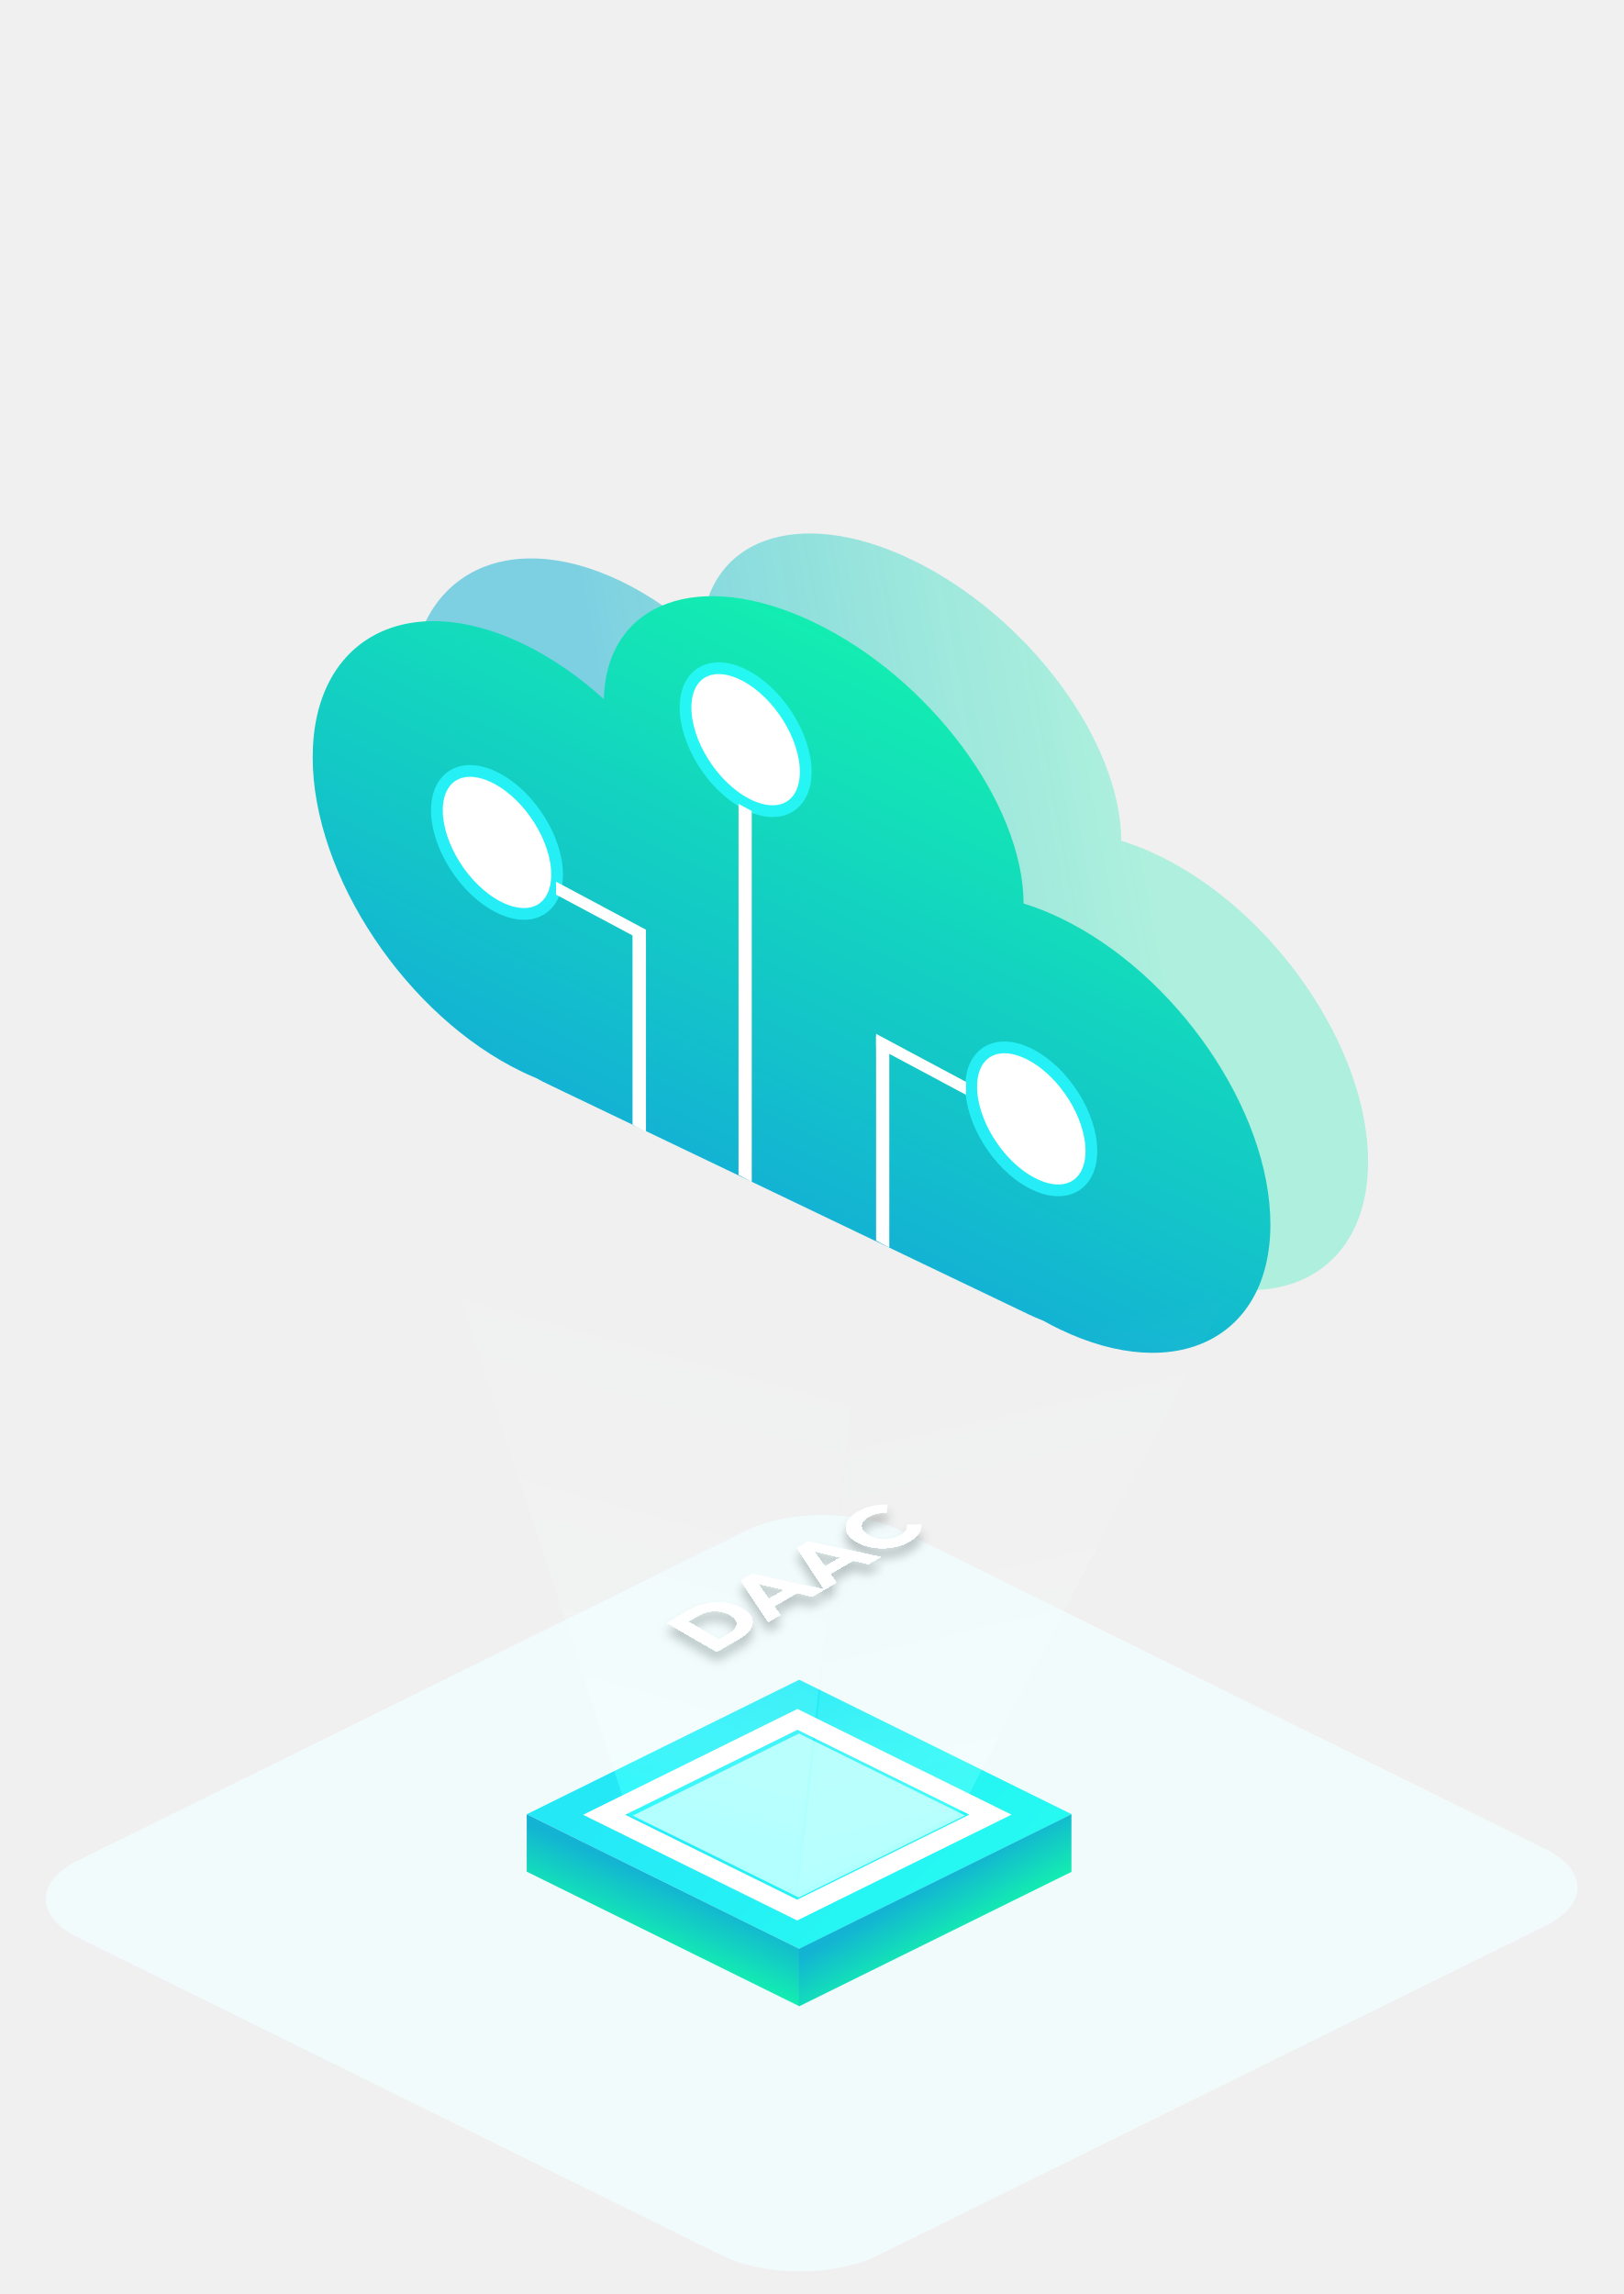
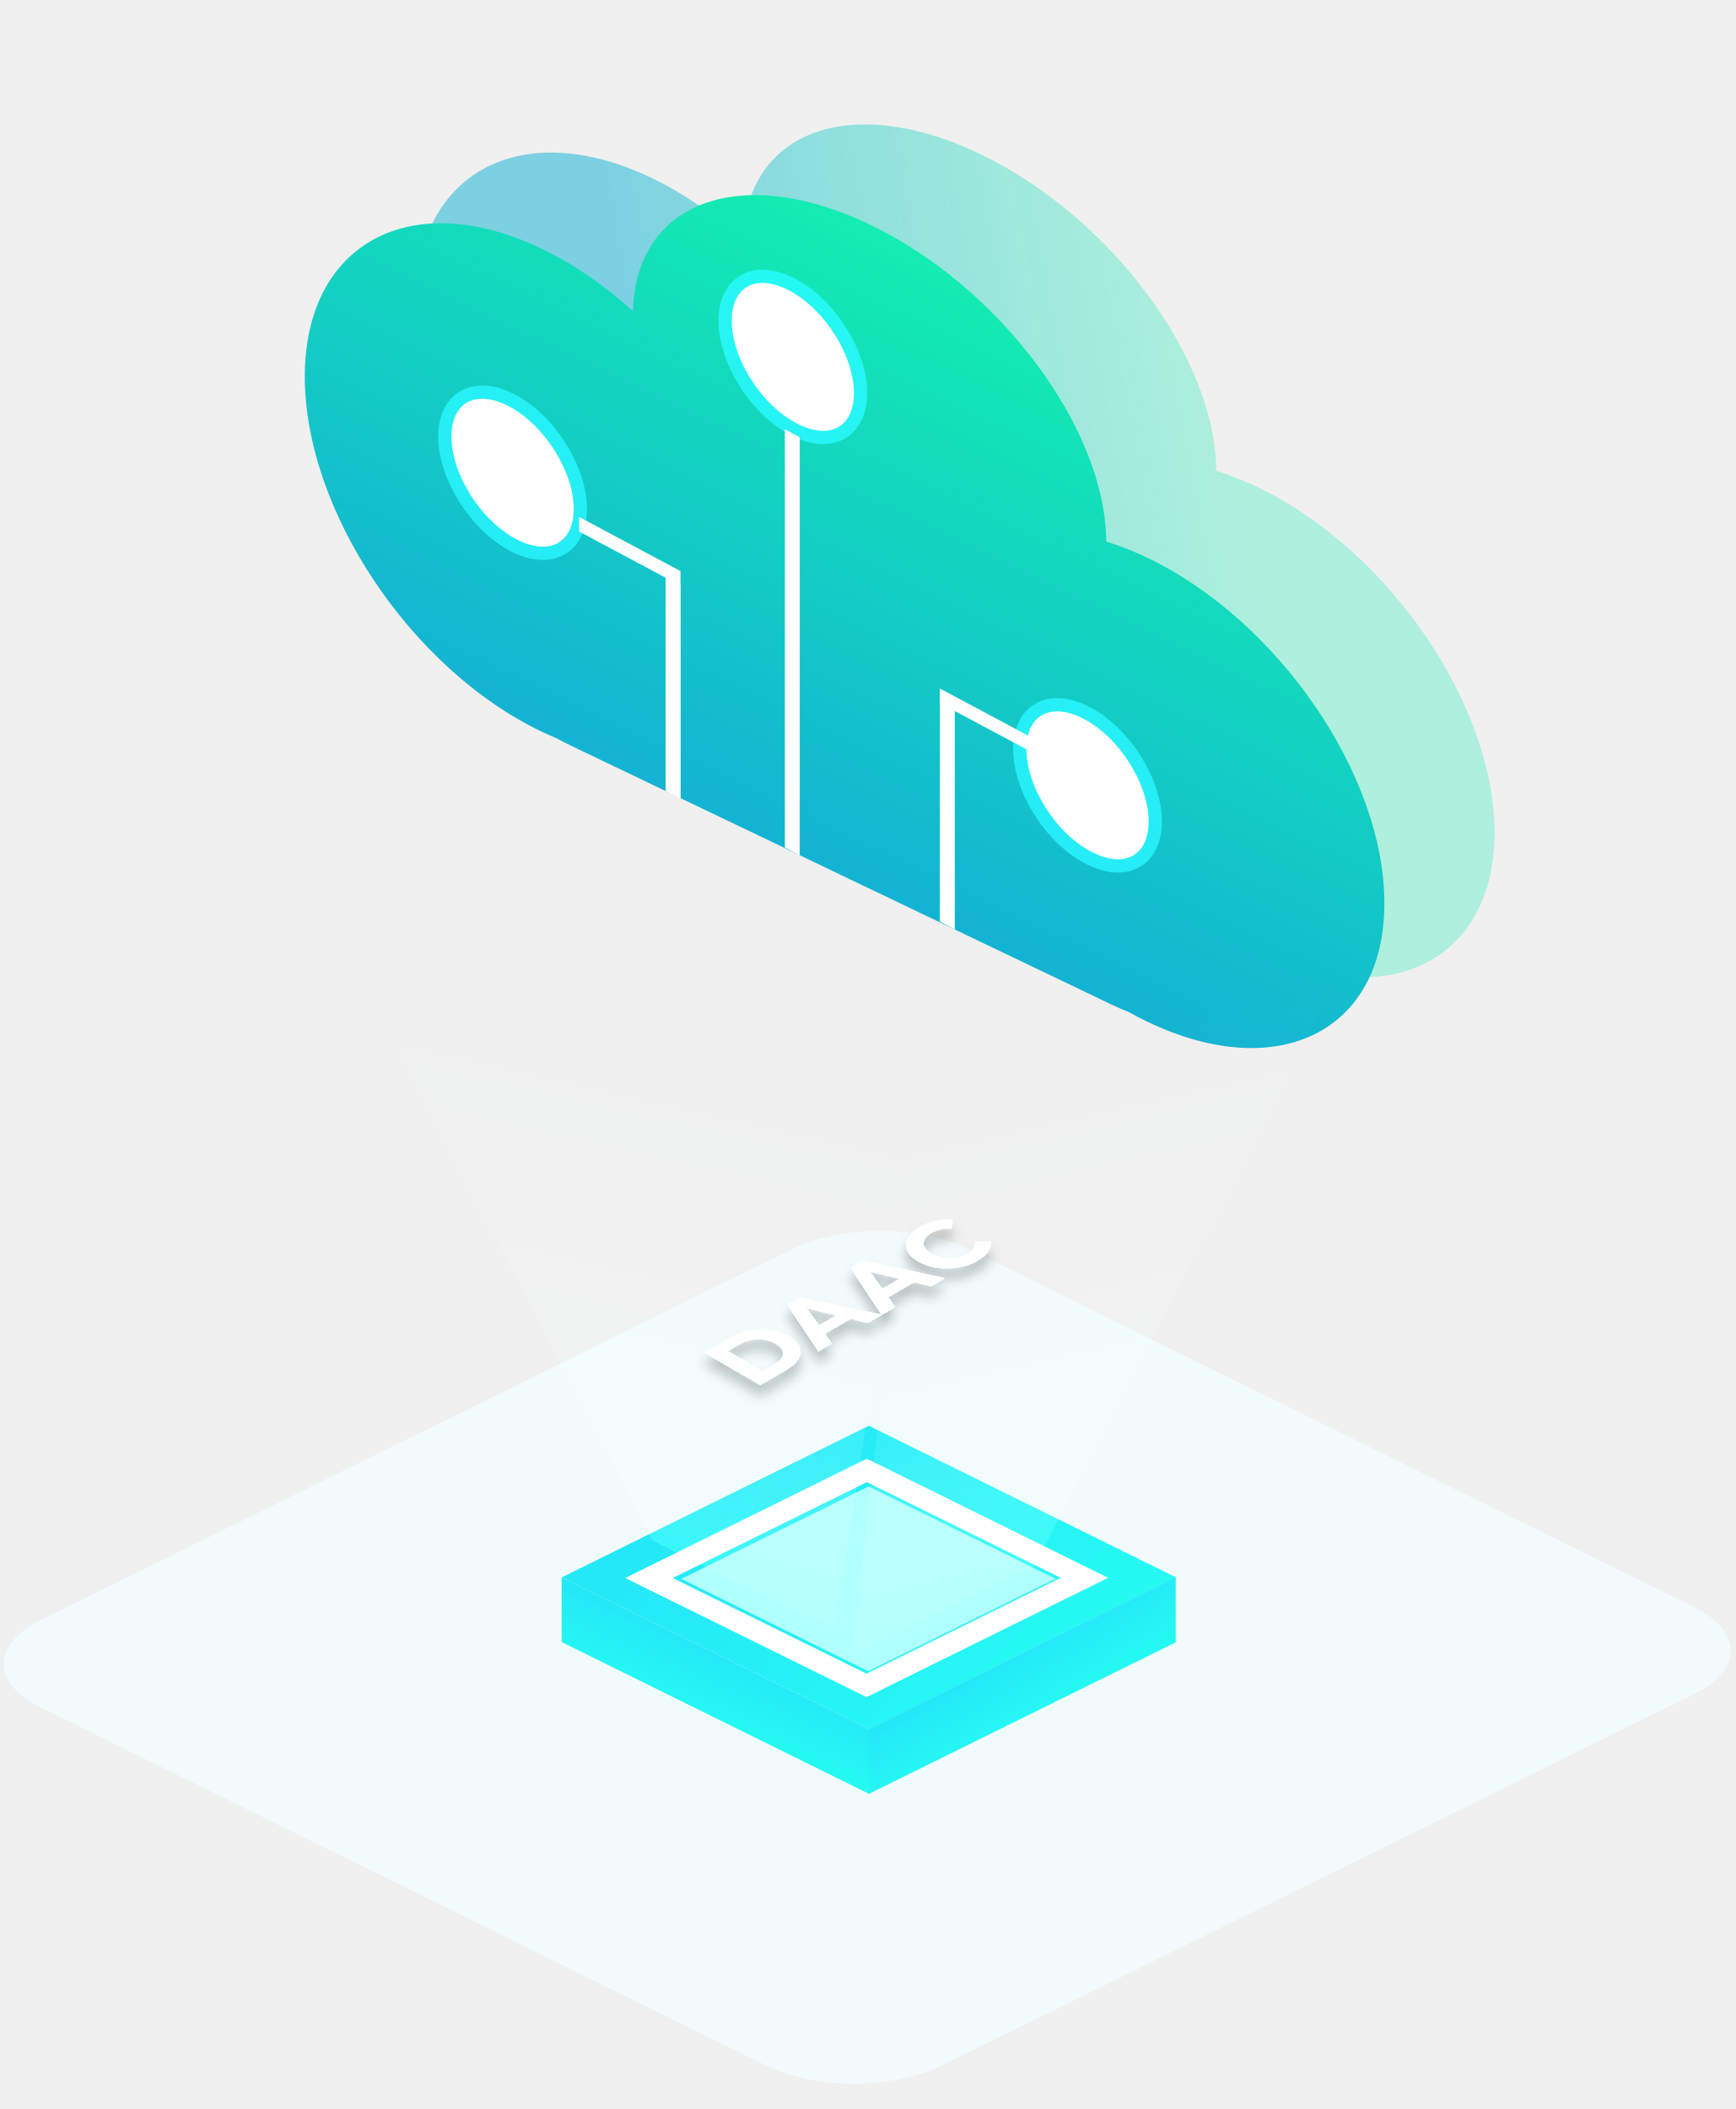
- <svg xmlns="http://www.w3.org/2000/svg" width="691" height="976" viewBox="0 0 691 976" fill="none">
-   <path fill-rule="evenodd" clip-rule="evenodd" d="M298.476 270.762C299.552 229.426 339.12 214.734 387.775 238.033C436.976 261.595 476.886 315.109 477.095 357.715C482.14 359.267 487.331 361.302 492.629 363.839C542.043 387.503 582.102 445.884 582.102 494.237C582.102 542.591 542.043 562.606 492.629 538.942C490.189 537.774 487.772 536.521 485.382 535.189C483.306 534.382 481.207 533.472 479.087 532.457L274.88 434.667C273.15 433.838 271.434 432.953 269.733 432.013C267.812 431.219 265.875 430.355 263.923 429.42C214.592 405.797 174.602 345.842 174.602 295.509C174.602 245.175 214.592 223.522 263.923 247.145C276.173 253.012 287.847 261.119 298.476 270.762Z" fill="url(#paint0_linear_149_22)" />
-   <rect width="129.304" height="129.304" transform="matrix(0.89668 -0.44268 0.89668 0.44268 224.117 771.894)" fill="url(#paint1_linear_149_22)" />
+ <svg xmlns="http://www.w3.org/2000/svg" width="655" height="796" viewBox="0 0 655 796" fill="none">
+   <rect width="129.304" height="129.304" transform="matrix(0.89668 -0.44268 0.89668 0.44268 212 595.359)" fill="url(#paint0_linear_153_40)" />
  <g style="mix-blend-mode:screen">
-     <rect width="78.853" height="78.717" transform="matrix(0.89668 -0.44268 0.89668 0.44268 269.273 772.456)" fill="#A2FFE5" />
+     <rect width="78.853" height="78.717" transform="matrix(0.89668 -0.44268 0.89668 0.44268 257.156 595.921)" fill="#A2FFE5" />
+   </g>
+   <rect x="8.967" width="91.707" height="91.571" transform="matrix(0.89668 -0.44268 0.89668 0.44268 236.919 599.549)" stroke="white" stroke-width="10" />
+   <rect width="129.304" height="24.412" transform="matrix(0.89668 0.44268 0 1 212 595.359)" fill="url(#paint1_linear_153_40)" />
+   <rect width="129.304" height="24.506" transform="matrix(0.89668 -0.44268 0 1 327.836 652.599)" fill="url(#paint2_linear_153_40)" />
+   <path fill-rule="evenodd" clip-rule="evenodd" d="M280.476 90.762C281.552 49.426 321.12 34.734 369.774 58.033C418.976 81.595 458.885 135.109 459.094 177.714C464.14 179.266 469.331 181.301 474.629 183.839C524.044 207.502 564.103 265.884 564.103 314.237C564.103 362.591 524.044 382.606 474.629 358.942C472.189 357.773 469.772 356.52 467.381 355.188C465.306 354.381 463.208 353.472 461.089 352.457L256.883 254.667C255.155 253.839 253.44 252.955 251.741 252.016C249.817 251.221 247.877 250.356 245.923 249.42C196.592 225.796 156.602 165.842 156.602 115.508C156.602 65.175 196.592 43.522 245.923 67.145C258.173 73.011 269.847 81.118 280.476 90.762Z" fill="url(#paint3_linear_153_40)" />
+   <g style="mix-blend-mode:screen">
+     <rect width="390.703" height="379.551" rx="37" transform="matrix(0.89668 -0.44268 0.89668 0.44268 -18 627.957)" fill="#13B3D3" />
+   </g>
+   <path fill-rule="evenodd" clip-rule="evenodd" d="M238.921 117.446C239.997 76.11 279.566 61.418 328.22 84.718C377.421 108.279 417.331 161.793 417.54 204.398C422.585 205.95 427.776 207.985 433.075 210.523C482.49 234.187 522.548 292.568 522.548 340.921C522.548 389.275 482.49 409.29 433.075 385.626C430.635 384.457 428.217 383.204 425.826 381.872C423.751 381.065 421.653 380.156 419.535 379.141L215.328 281.351C213.6 280.523 211.885 279.639 210.186 278.7C208.263 277.905 206.323 277.04 204.368 276.104C155.037 252.481 115.047 192.526 115.047 142.193C115.047 91.859 155.037 70.206 204.368 93.829C216.618 99.696 228.292 107.802 238.921 117.446Z" fill="url(#paint4_linear_153_40)" />
+   <g style="mix-blend-mode:screen">
+     <path d="M324.835 148.358C324.835 163.221 313.512 169.476 299.262 161.867C285.013 154.259 273.69 135.913 273.69 121.05C273.69 106.187 285.013 99.933 299.262 107.541C313.512 115.149 324.835 133.495 324.835 148.358Z" fill="white" />
+     <path d="M324.835 148.358C324.835 163.221 313.512 169.476 299.262 161.867C285.013 154.259 273.69 135.913 273.69 121.05C273.69 106.187 285.013 99.933 299.262 107.541C313.512 115.149 324.835 133.495 324.835 148.358Z" stroke="#13B3D3" stroke-width="5" />
  </g>
  <g style="mix-blend-mode:screen">
-     <rect width="390.703" height="379.551" rx="37" transform="matrix(0.89668 -0.44268 0.89668 0.44268 0 807.957)" fill="#13B3D3" />
-   </g>
-   <rect x="8.967" width="91.707" height="91.571" transform="matrix(0.89668 -0.44268 0.89668 0.44268 249.036 776.084)" stroke="white" stroke-width="10" />
-   <rect width="129.304" height="24.412" transform="matrix(0.89668 0.44268 0 1 224.117 771.894)" fill="url(#paint2_linear_149_22)" />
-   <rect width="129.304" height="24.506" transform="matrix(0.89668 -0.44268 0 1 339.953 829.134)" fill="url(#paint3_linear_149_22)" />
-   <path fill-rule="evenodd" clip-rule="evenodd" d="M256.921 297.446C257.997 256.11 297.566 241.418 346.22 264.717C395.422 288.279 435.332 341.793 435.54 384.399C440.585 385.951 445.776 387.986 451.074 390.523C500.489 414.187 540.547 472.568 540.547 520.922C540.547 569.275 500.489 589.29 451.074 565.626C448.634 564.458 446.218 563.205 443.827 561.873C441.751 561.066 439.652 560.156 437.532 559.141L233.326 461.351C231.596 460.522 229.879 459.637 228.178 458.697C226.257 457.903 224.32 457.039 222.368 456.104C173.037 432.481 133.047 372.526 133.047 322.193C133.047 271.859 173.037 250.206 222.368 273.829C234.618 279.696 246.292 287.803 256.921 297.446Z" fill="url(#paint4_linear_149_22)" />
-   <g style="mix-blend-mode:screen">
-     <path d="M464.382 489.684C464.382 504.547 453.059 510.801 438.809 503.193C424.56 495.585 413.237 477.239 413.237 462.376C413.237 447.513 424.56 441.259 438.809 448.867C453.059 456.475 464.382 474.821 464.382 489.684Z" fill="white" />
-     <path d="M464.382 489.684C464.382 504.547 453.059 510.801 438.809 503.193C424.56 495.585 413.237 477.239 413.237 462.376C413.237 447.513 424.56 441.259 438.809 448.867C453.059 456.475 464.382 474.821 464.382 489.684Z" stroke="#13B3D3" stroke-width="5" />
+     <path d="M218.586 195.113L256.851 215.544V221.051L218.586 200.62V195.113Z" fill="white" />
  </g>
  <g style="mix-blend-mode:screen">
-     <path d="M342.835 328.358C342.835 343.221 331.512 349.476 317.262 341.867C303.013 334.259 291.69 315.913 291.69 301.05C291.69 286.187 303.013 279.933 317.262 287.541C331.512 295.149 342.835 313.495 342.835 328.358Z" fill="white" />
-     <path d="M342.835 328.358C342.835 343.221 331.512 349.476 317.262 341.867C303.013 334.259 291.69 315.913 291.69 301.05C291.69 286.187 303.013 279.933 317.262 287.541C331.512 295.149 342.835 313.495 342.835 328.358Z" stroke="#13B3D3" stroke-width="5" />
+     <path d="M354.766 259.862L393.031 280.293V285.8L354.766 265.369V259.862Z" fill="white" />
  </g>
  <g style="mix-blend-mode:screen">
-     <path d="M236.586 375.113L274.851 395.544V401.051L236.586 380.62V375.113Z" fill="white" />
+     <path d="M251.227 217.789L256.854 220.794V301.443L251.227 298.439V217.789Z" fill="white" />
  </g>
  <g style="mix-blend-mode:screen">
-     <path d="M372.766 439.862L411.031 460.293V465.8L372.766 445.369V439.862Z" fill="white" />
+     <path d="M251.227 217.789L256.854 220.794V301.443L251.227 298.439V217.789Z" fill="white" />
  </g>
  <g style="mix-blend-mode:screen">
-     <path d="M269.227 397.789L274.854 400.794V481.443L269.227 478.439V397.789Z" fill="white" />
+     <path d="M354.766 260.903L360.393 263.907V350.822L354.766 347.817V260.903Z" fill="white" />
  </g>
  <g style="mix-blend-mode:screen">
-     <path d="M269.227 397.789L274.854 400.794V481.443L269.227 478.439V397.789Z" fill="white" />
+     <path d="M296.242 162.025L301.869 165.03V322.863L296.242 319.858V162.025Z" fill="white" />
  </g>
  <g style="mix-blend-mode:screen">
-     <path d="M372.766 440.903L378.393 443.907V530.822L372.766 527.817V440.903Z" fill="white" />
+     <path d="M219.046 192.073C219.046 206.936 207.723 213.19 193.473 205.582C179.224 197.973 167.901 179.628 167.901 164.764C167.901 149.901 179.224 143.647 193.473 151.255C207.723 158.864 219.046 177.209 219.046 192.073Z" fill="white" />
+     <path d="M219.046 192.073C219.046 206.936 207.723 213.19 193.473 205.582C179.224 197.973 167.901 179.628 167.901 164.764C167.901 149.901 179.224 143.647 193.473 151.255C207.723 158.864 219.046 177.209 219.046 192.073Z" stroke="#13B3D3" stroke-width="5" />
+   </g>
+   <g filter="url(#filter0_d_153_40)">
+     <path d="M286.961 522.678L265.743 510.428L275.382 504.863C277.686 503.533 280.161 502.617 282.808 502.115C285.435 501.602 288.032 501.515 290.598 501.853C293.164 502.191 295.529 502.985 297.691 504.233C299.833 505.47 301.207 506.835 301.813 508.328C302.399 509.81 302.258 511.315 301.389 512.843C300.5 514.36 298.903 515.783 296.6 517.113L286.961 522.678ZM287.84 517.515L292.326 514.925C293.74 514.109 294.7 513.251 295.205 512.353C295.71 511.431 295.751 510.521 295.326 509.623C294.922 508.713 294.053 507.873 292.72 507.103C291.366 506.321 289.911 505.82 288.355 505.598C286.799 505.353 285.233 505.382 283.657 505.685C282.081 505.965 280.585 506.514 279.171 507.33L274.685 509.92L287.84 517.515ZM308.918 510.001L297.157 492.291L302.007 489.491L332.712 496.263L327.559 499.238L301.068 492.903L303.007 491.783L313.95 507.096L308.918 510.001ZM309.1 504.646L306.675 501.741L317.587 495.441L322.649 496.823L309.1 504.646ZM332.806 496.209L321.045 478.499L325.895 475.699L356.6 482.472L351.447 485.447L324.955 479.112L326.895 477.992L337.837 493.304L332.806 496.209ZM332.988 490.854L330.563 487.949L341.475 481.649L346.536 483.032L332.988 490.854ZM369.023 475.719C367.386 476.664 365.598 477.393 363.658 477.907C361.718 478.397 359.738 478.653 357.717 478.677C355.696 478.7 353.726 478.496 351.806 478.064C349.907 477.621 348.159 476.938 346.563 476.017C344.966 475.095 343.784 474.086 343.016 472.989C342.268 471.881 341.915 470.743 341.955 469.577C342.016 468.398 342.481 467.255 343.35 466.147C344.198 465.027 345.451 463.988 347.108 463.032C348.947 461.97 350.927 461.2 353.049 460.722C355.171 460.22 357.353 460.033 359.596 460.162L359.354 463.662C357.798 463.603 356.373 463.714 355.08 463.994C353.766 464.263 352.584 464.7 351.534 465.307C350.543 465.878 349.796 466.497 349.291 467.162C348.785 467.827 348.533 468.509 348.533 469.209C348.533 469.909 348.775 470.598 349.26 471.274C349.765 471.939 350.523 472.563 351.534 473.147C352.544 473.73 353.625 474.168 354.777 474.459C355.949 474.739 357.141 474.879 358.353 474.879C359.566 474.879 360.748 474.733 361.9 474.442C363.052 474.15 364.123 473.718 365.113 473.147C366.164 472.54 366.931 471.863 367.416 471.117C367.881 470.358 368.053 469.524 367.932 468.614L373.994 468.474C374.216 469.769 373.903 471.035 373.054 472.272C372.226 473.497 370.882 474.646 369.023 475.719Z" fill="white" />
  </g>
  <g style="mix-blend-mode:screen">
-     <path d="M314.242 342.025L319.869 345.03V502.863L314.242 499.858V342.025Z" fill="white" />
+     <path d="M350.824 362.382L581.541 221.872L390.215 591.361L321.562 625.188L350.824 362.382Z" fill="url(#paint5_linear_153_40)" />
  </g>
  <g style="mix-blend-mode:screen">
-     <path d="M237.046 372.073C237.046 386.936 225.723 393.19 211.473 385.582C197.224 377.973 185.901 359.628 185.901 344.764C185.901 329.901 197.224 323.647 211.473 331.255C225.723 338.864 237.046 357.209 237.046 372.073Z" fill="white" />
-     <path d="M237.046 372.073C237.046 386.936 225.723 393.19 211.473 385.582C197.224 377.973 185.901 359.628 185.901 344.764C185.901 329.901 197.224 323.647 211.473 331.255C225.723 338.864 237.046 357.209 237.046 372.073Z" stroke="#13B3D3" stroke-width="5" />
-   </g>
-   <g filter="url(#filter0_d_149_22)">
-     <path d="M304.961 702.678L283.743 690.428L293.382 684.863C295.686 683.533 298.161 682.617 300.808 682.115C303.435 681.602 306.032 681.515 308.598 681.853C311.164 682.191 313.529 682.985 315.691 684.233C317.833 685.47 319.207 686.835 319.813 688.328C320.399 689.81 320.258 691.315 319.389 692.843C318.5 694.36 316.903 695.783 314.6 697.113L304.961 702.678ZM305.84 697.515L310.326 694.925C311.74 694.109 312.7 693.251 313.205 692.353C313.71 691.431 313.751 690.521 313.326 689.623C312.922 688.713 312.053 687.873 310.72 687.103C309.366 686.321 307.911 685.82 306.355 685.598C304.799 685.353 303.233 685.382 301.657 685.685C300.081 685.965 298.585 686.514 297.171 687.33L292.685 689.92L305.84 697.515ZM326.918 690.001L315.157 672.291L320.007 669.491L350.712 676.263L345.559 679.238L319.068 672.903L321.007 671.783L331.95 687.096L326.918 690.001ZM327.1 684.646L324.675 681.741L335.587 675.441L340.649 676.823L327.1 684.646ZM350.806 676.209L339.045 658.499L343.895 655.699L374.6 662.472L369.447 665.447L342.955 659.112L344.895 657.992L355.837 673.304L350.806 676.209ZM350.988 670.854L348.563 667.949L359.475 661.649L364.536 663.032L350.988 670.854ZM387.023 655.719C385.386 656.664 383.598 657.393 381.658 657.907C379.718 658.397 377.738 658.653 375.717 658.677C373.696 658.7 371.726 658.496 369.806 658.064C367.907 657.621 366.159 656.938 364.563 656.017C362.966 655.095 361.784 654.086 361.016 652.989C360.268 651.881 359.915 650.743 359.955 649.577C360.016 648.398 360.481 647.255 361.35 646.147C362.198 645.027 363.451 643.988 365.108 643.032C366.947 641.97 368.927 641.2 371.049 640.722C373.171 640.22 375.353 640.033 377.596 640.162L377.354 643.662C375.798 643.603 374.373 643.714 373.08 643.994C371.766 644.263 370.584 644.7 369.534 645.307C368.543 645.878 367.796 646.497 367.291 647.162C366.785 647.827 366.533 648.509 366.533 649.209C366.533 649.909 366.775 650.598 367.26 651.274C367.765 651.939 368.523 652.563 369.534 653.147C370.544 653.73 371.625 654.168 372.777 654.459C373.949 654.739 375.141 654.879 376.353 654.879C377.566 654.879 378.748 654.733 379.9 654.442C381.052 654.15 382.123 653.718 383.113 653.147C384.164 652.54 384.931 651.863 385.416 651.117C385.881 650.358 386.053 649.524 385.932 648.614L391.994 648.474C392.216 649.769 391.903 651.035 391.054 652.272C390.226 653.497 388.882 654.646 387.023 655.719Z" fill="white" />
+     <path d="M359 329.5L54.998 212L246.324 581.49L314.977 615.316L359 329.5Z" fill="url(#paint6_linear_153_40)" />
  </g>
  <g style="mix-blend-mode:screen">
-     <path d="M16 0L400.34 266.505L338.441 804.346L267.538 772.401L16 0Z" fill="url(#paint5_linear_149_22)" />
-   </g>
-   <g style="mix-blend-mode:screen">
-     <path d="M368.824 542.382L599.541 401.872L408.215 771.361L339.562 805.188L368.824 542.382Z" fill="url(#paint6_linear_149_22)" />
+     <path d="M436.069 310.061C436.069 324.925 424.746 331.179 410.497 323.57C396.247 315.962 384.924 297.616 384.924 282.753C384.924 267.89 396.247 261.636 410.497 269.244C424.746 276.852 436.069 295.198 436.069 310.061Z" fill="white" />
+     <path d="M436.069 310.061C436.069 324.925 424.746 331.179 410.497 323.57C396.247 315.962 384.924 297.616 384.924 282.753C384.924 267.89 396.247 261.636 410.497 269.244C424.746 276.852 436.069 295.198 436.069 310.061Z" stroke="#13B3D3" stroke-width="5" />
  </g>
  <defs>
-     <filter id="filter0_d_149_22" x="279.383" y="637.992" width="120.398" height="72.896" filterUnits="userSpaceOnUse" color-interpolation-filters="sRGB">
+     <filter id="filter0_d_153_40" x="261.383" y="457.992" width="120.398" height="72.896" filterUnits="userSpaceOnUse" color-interpolation-filters="sRGB">
      <feFlood flood-opacity="0" result="BackgroundImageFix" />
      <feColorMatrix in="SourceAlpha" type="matrix" values="0 0 0 0 0 0 0 0 0 0 0 0 0 0 0 0 0 0 127 0" result="hardAlpha" />
      <feOffset dy="4" />
      <feGaussianBlur stdDeviation="2" />
      <feComposite in2="hardAlpha" operator="out" />
      <feColorMatrix type="matrix" values="0 0 0 0 0 0 0 0 0 0 0 0 0 0 0 0 0 0 0.25 0" />
-       <feBlend mode="normal" in2="BackgroundImageFix" result="effect1_dropShadow_149_22" />
-       <feBlend mode="normal" in="SourceGraphic" in2="effect1_dropShadow_149_22" result="shape" />
+       <feBlend mode="normal" in2="BackgroundImageFix" result="effect1_dropShadow_153_40" />
+       <feBlend mode="normal" in="SourceGraphic" in2="effect1_dropShadow_153_40" result="shape" />
    </filter>
-     <linearGradient id="paint0_linear_149_22" x1="473.159" y1="278.922" x2="261.165" y2="318.283" gradientUnits="userSpaceOnUse">
+     <linearGradient id="paint0_linear_153_40" x1="41.613" y1="6.13" x2="88.901" y2="142.199" gradientUnits="userSpaceOnUse">
+       <stop stop-color="#13B3D3" />
+       <stop offset="1" stop-color="#13EDB1" />
+     </linearGradient>
+     <linearGradient id="paint1_linear_153_40" x1="41.613" y1="1.157" x2="43.494" y2="29.826" gradientUnits="userSpaceOnUse">
+       <stop stop-color="#13B3D3" />
+       <stop offset="1" stop-color="#13EDB1" />
+     </linearGradient>
+     <linearGradient id="paint2_linear_153_40" x1="41.613" y1="1.162" x2="43.509" y2="29.94" gradientUnits="userSpaceOnUse">
+       <stop stop-color="#13B3D3" />
+       <stop offset="1" stop-color="#13EDB1" />
+     </linearGradient>
+     <linearGradient id="paint3_linear_153_40" x1="455.16" y1="98.923" x2="243.165" y2="138.284" gradientUnits="userSpaceOnUse">
      <stop stop-color="#13EDB1" stop-opacity="0.3" />
      <stop offset="1" stop-color="#13B3D3" stop-opacity="0.52" />
    </linearGradient>
-     <linearGradient id="paint1_linear_149_22" x1="41.613" y1="6.13" x2="88.901" y2="142.199" gradientUnits="userSpaceOnUse">
-       <stop stop-color="#13B3D3" />
-       <stop offset="1" stop-color="#13EDB1" />
-     </linearGradient>
-     <linearGradient id="paint2_linear_149_22" x1="41.613" y1="1.157" x2="43.494" y2="29.826" gradientUnits="userSpaceOnUse">
-       <stop stop-color="#13B3D3" />
-       <stop offset="1" stop-color="#13EDB1" />
-     </linearGradient>
-     <linearGradient id="paint3_linear_149_22" x1="41.613" y1="1.162" x2="43.509" y2="29.94" gradientUnits="userSpaceOnUse">
-       <stop stop-color="#13B3D3" />
-       <stop offset="1" stop-color="#13EDB1" />
-     </linearGradient>
-     <linearGradient id="paint4_linear_149_22" x1="336.797" y1="260.205" x2="239.139" y2="464.135" gradientUnits="userSpaceOnUse">
+     <linearGradient id="paint4_linear_153_40" x1="318.797" y1="80.205" x2="221.139" y2="284.136" gradientUnits="userSpaceOnUse">
      <stop stop-color="#13EDB1" />
      <stop offset="1" stop-color="#13B3D3" />
    </linearGradient>
-     <linearGradient id="paint5_linear_149_22" x1="355.274" y1="521.357" x2="287.214" y2="770.545" gradientUnits="userSpaceOnUse">
+     <linearGradient id="paint5_linear_153_40" x1="447.747" y1="343.969" x2="501.662" y2="581.108" gradientUnits="userSpaceOnUse">
      <stop offset="0.148" stop-color="#93E0CB" stop-opacity="0" />
      <stop offset="0.693" stop-color="#7FE2C7" stop-opacity="0.157" />
      <stop offset="1" stop-color="#13EDB1" stop-opacity="0.76" />
    </linearGradient>
-     <linearGradient id="paint6_linear_149_22" x1="465.747" y1="523.969" x2="519.662" y2="761.108" gradientUnits="userSpaceOnUse">
+     <linearGradient id="paint6_linear_153_40" x1="188.792" y1="334.098" x2="134.876" y2="571.236" gradientUnits="userSpaceOnUse">
      <stop offset="0.148" stop-color="#93E0CB" stop-opacity="0" />
      <stop offset="0.693" stop-color="#7FE2C7" stop-opacity="0.157" />
      <stop offset="1" stop-color="#13EDB1" stop-opacity="0.76" />
    </linearGradient>
  </defs>
</svg>
